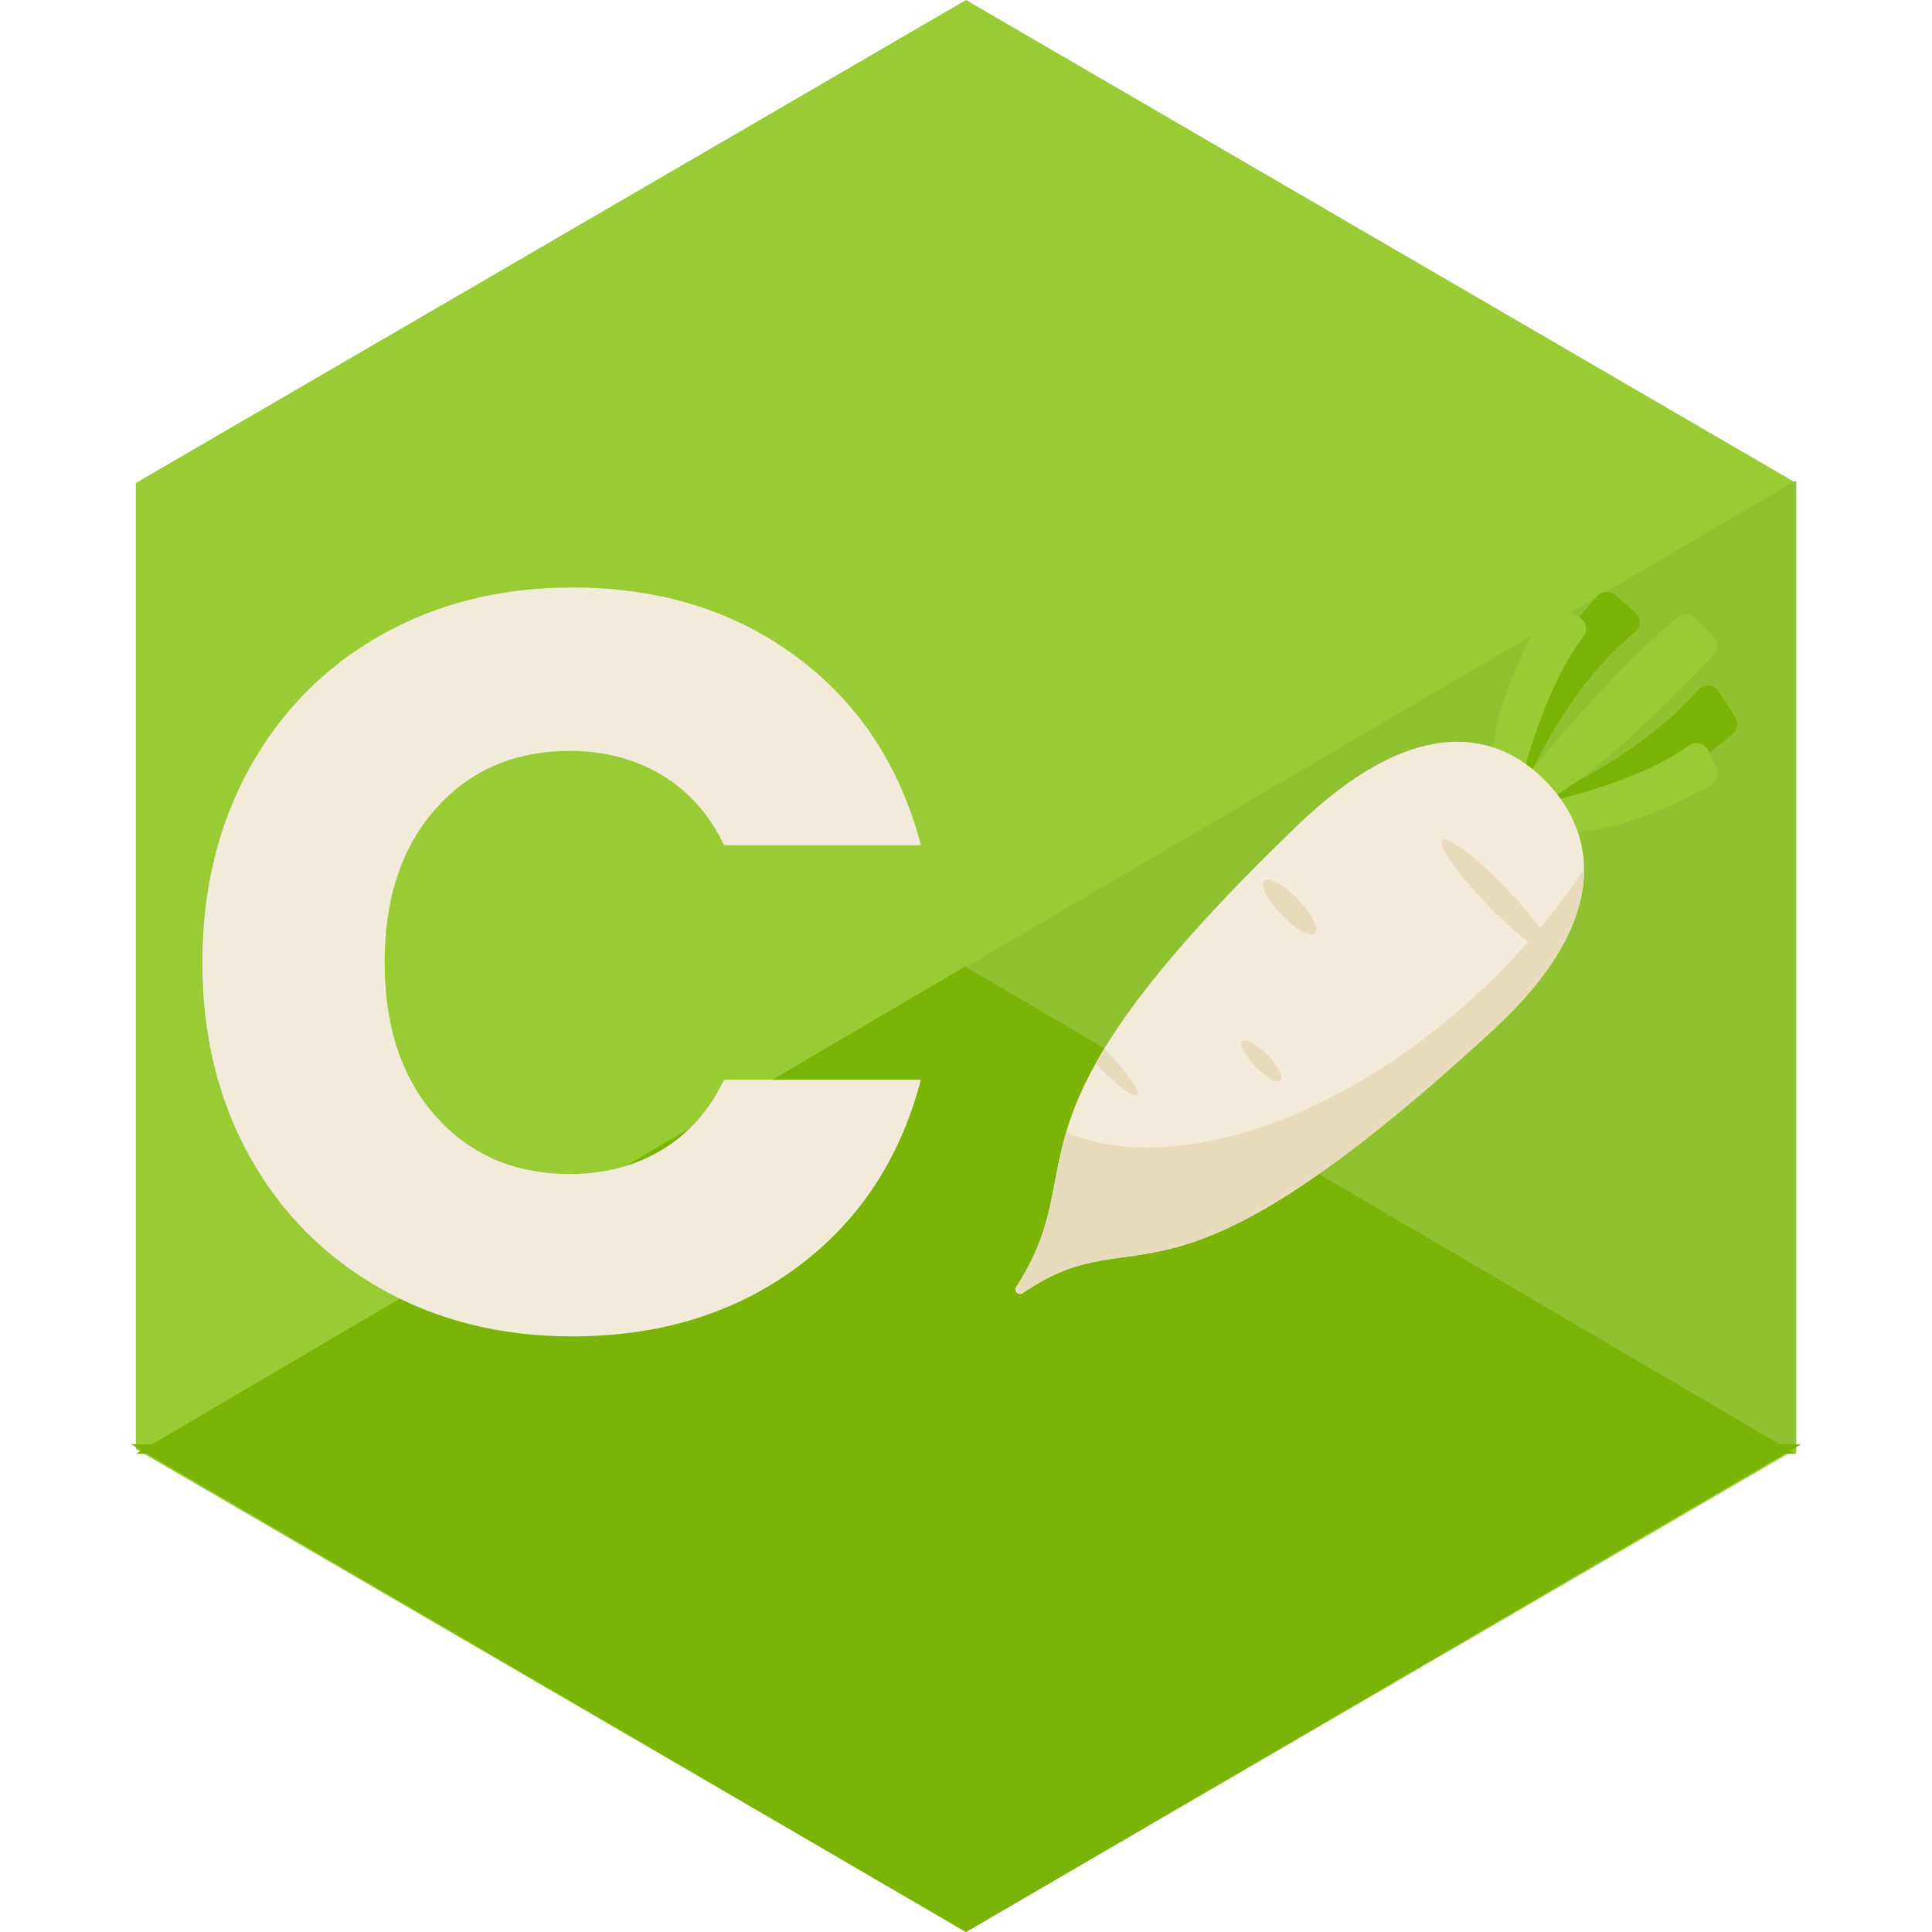
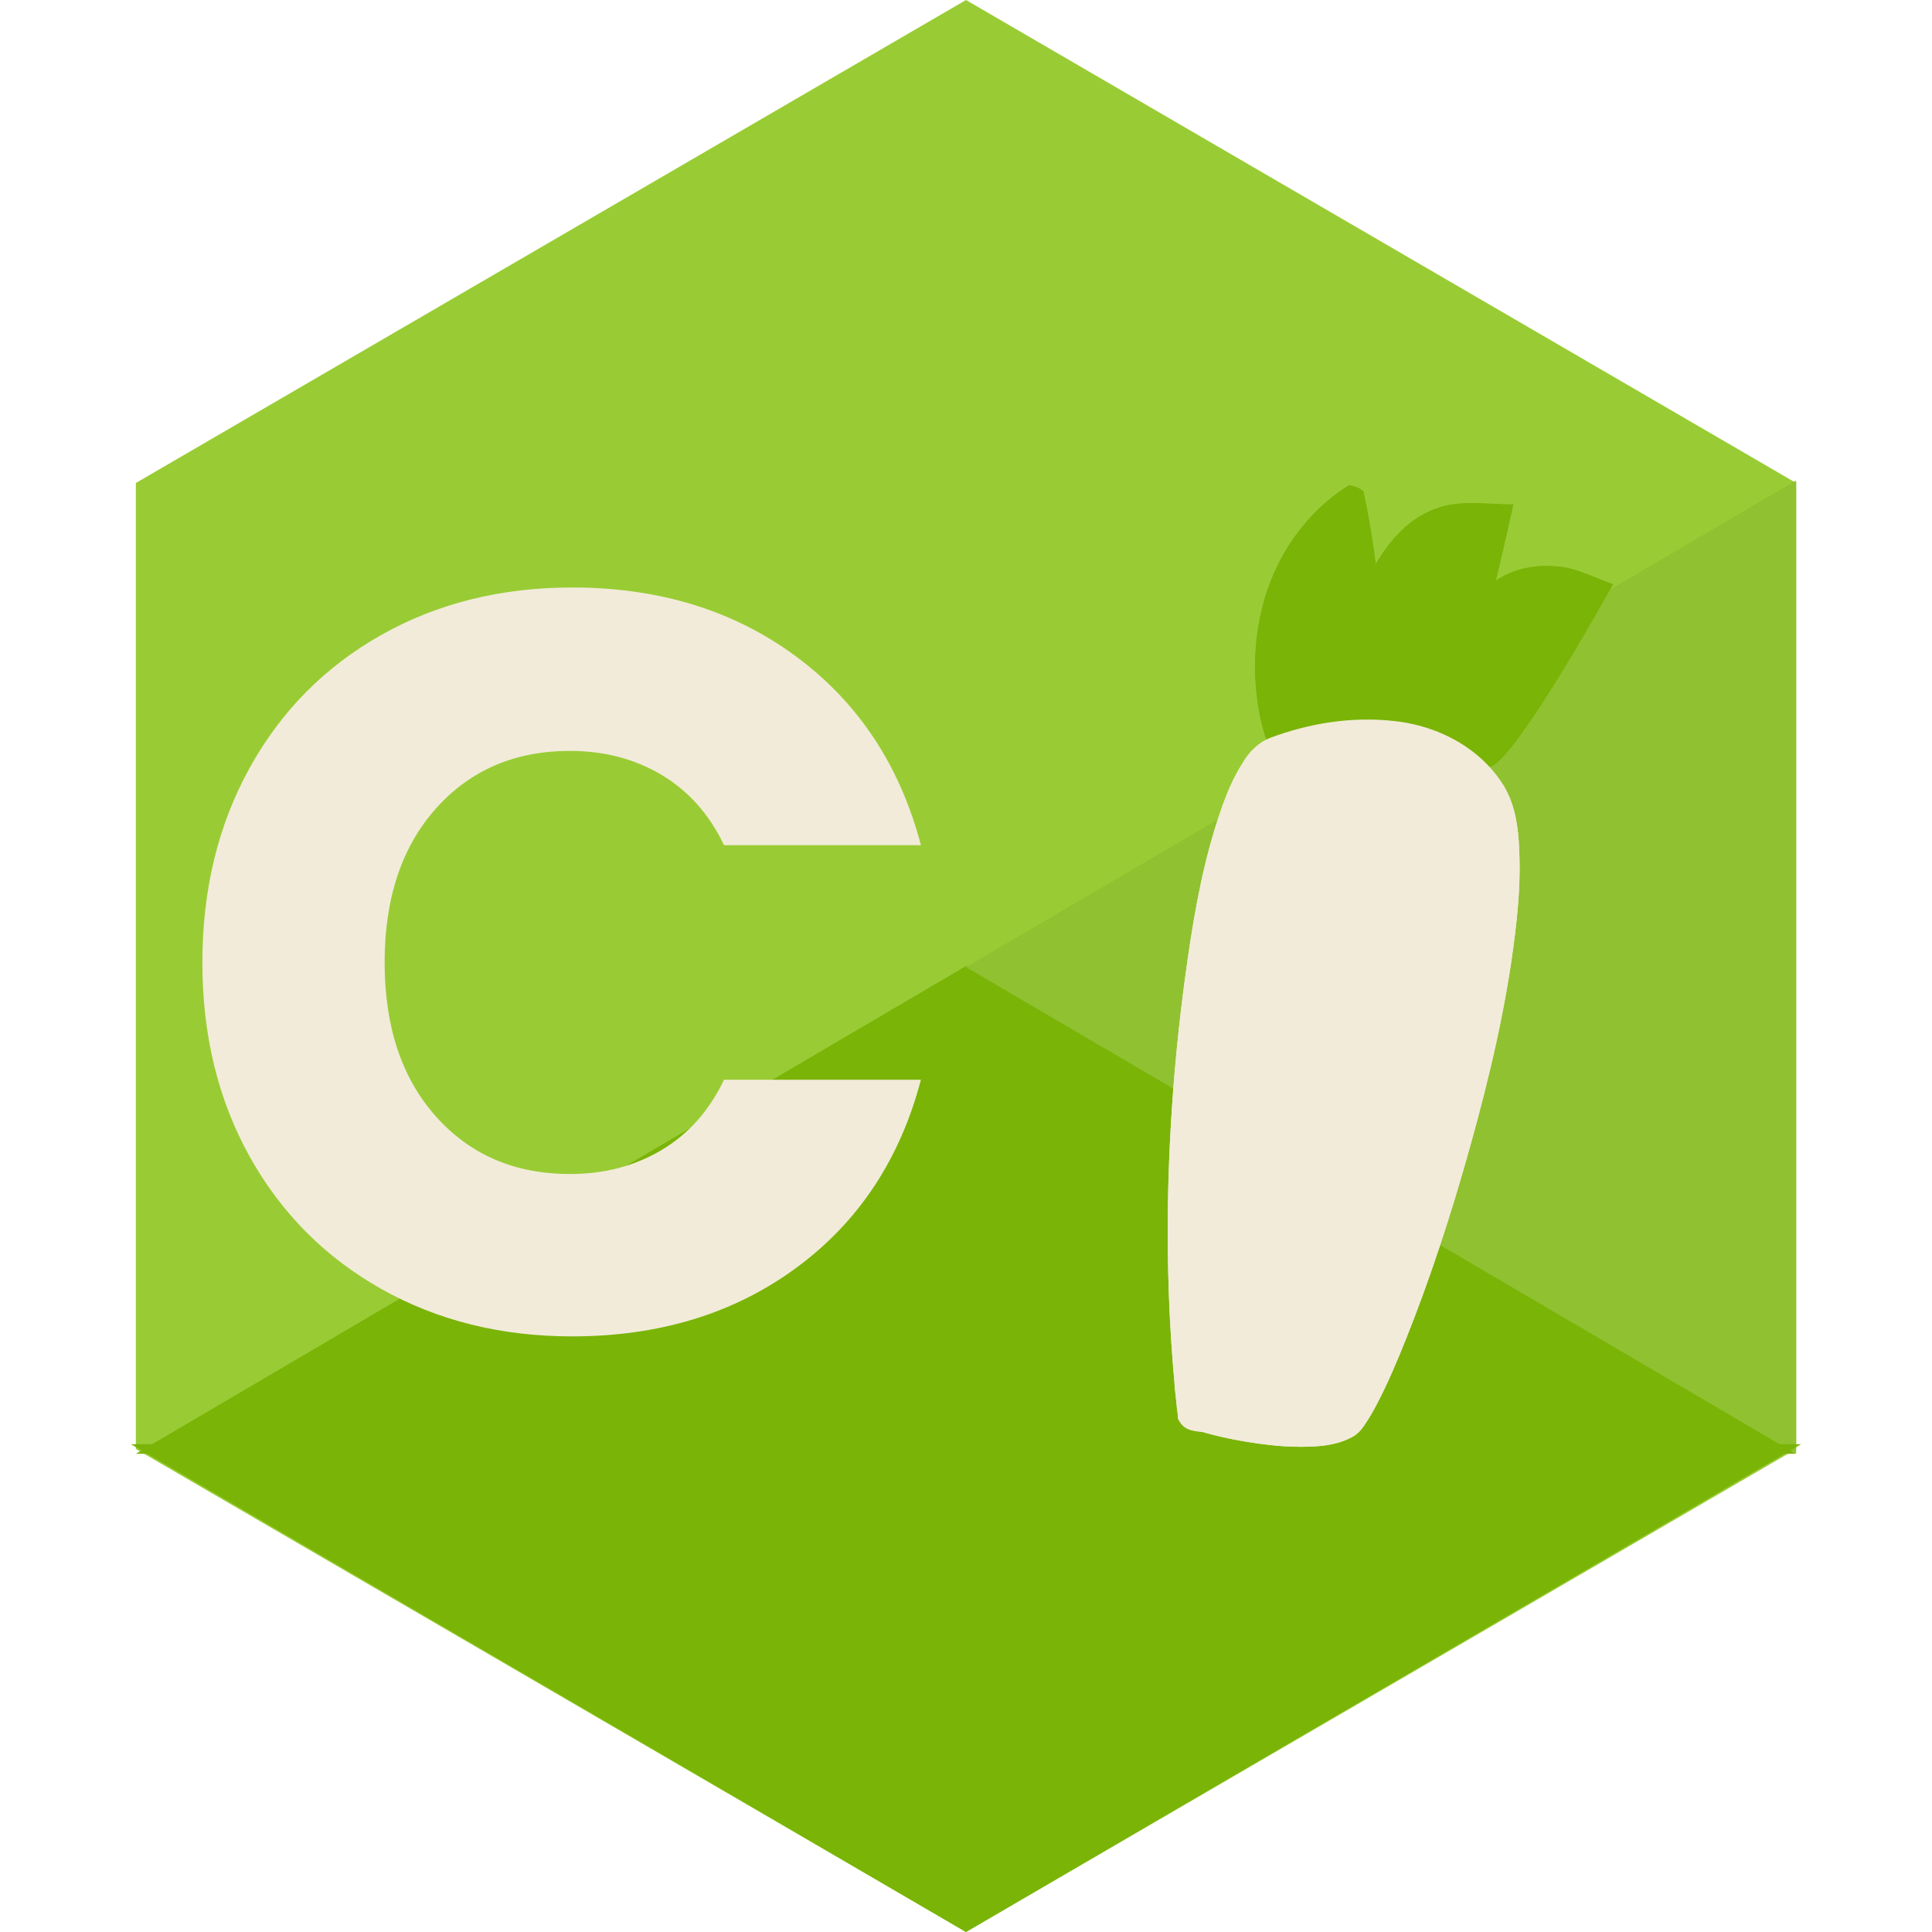
- <svg xmlns="http://www.w3.org/2000/svg" width="500" zoomAndPan="magnify" viewBox="0 0 375 375" height="500" preserveAspectRatio="xMidYMid meet" version="1.0">
+ <svg xmlns="http://www.w3.org/2000/svg" width="500" zoomAndPan="magnify" viewBox="0 0 375 375" height="500" preserveAspectRatio="xMidYMid meet" version="1.2">
  <defs>
-     <g />
-     <clipPath id="10aa3fac9a">
-       <path d="M 26.367 0 L 348.633 0 L 348.633 375 L 26.367 375 Z M 26.367 0 " clip-rule="nonzero" />
+     <clipPath id="fc0ea98732">
+       <path d="M 26.367 0 L 348.633 0 L 348.633 375 L 26.367 375 Z M 26.367 0 " />
    </clipPath>
-     <clipPath id="bf1c1dcafb">
-       <path d="M 187.5 375 L 26.367 281.25 L 26.367 93.75 L 187.5 0 L 348.633 93.75 L 348.633 281.25 Z M 187.5 375 " clip-rule="nonzero" />
+     <clipPath id="958205bc9a">
+       <path d="M 187.5 375 L 26.367 281.25 L 26.367 93.75 L 187.5 0 L 348.633 93.75 L 348.633 281.25 Z M 187.5 375 " />
    </clipPath>
-     <clipPath id="78573416cf">
-       <path d="M 26.367 187.5 L 348.859 187.5 L 348.859 282.176 L 26.367 282.176 Z M 26.367 187.5 " clip-rule="nonzero" />
+     <clipPath id="f37c9afa81">
+       <path d="M 26.367 187.5 L 348.859 187.5 L 348.859 282.176 L 26.367 282.176 Z M 26.367 187.5 " />
    </clipPath>
-     <clipPath id="daed8c3a80">
-       <path d="M 187.5 187.5 L 348.633 282.176 L 26.367 282.176 Z M 187.5 187.5 " clip-rule="nonzero" />
+     <clipPath id="cc728298e8">
+       <path d="M 187.5 187.5 L 348.633 282.176 L 26.367 282.176 Z M 187.5 187.5 " />
    </clipPath>
-     <clipPath id="67056110b6">
-       <path d="M 187.496 93 L 348.629 93 L 348.629 282.172 L 187.496 282.172 Z M 187.496 93 " clip-rule="nonzero" />
+     <clipPath id="33b2a30743">
+       <path d="M 187.496 93 L 348.629 93 L 348.629 282.172 L 187.496 282.172 Z M 187.496 93 " />
    </clipPath>
-     <clipPath id="9d9930dd09">
-       <path d="M 187.496 187.711 L 348.629 93.246 L 348.629 282.172 Z M 187.496 187.711 " clip-rule="nonzero" />
+     <clipPath id="524b2719f7">
+       <path d="M 187.496 187.711 L 348.629 93.246 L 348.629 282.172 Z M 187.496 187.711 " />
    </clipPath>
-     <clipPath id="0f5a60d6d8">
-       <path d="M 295 133 L 337.719 133 L 337.719 163 L 295 163 Z M 295 133 " clip-rule="nonzero" />
+     <clipPath id="a7b824bd93">
+       <path d="M 25.242 280.32 L 349.586 280.32 L 349.586 375 L 25.242 375 Z M 25.242 280.32 " />
    </clipPath>
-     <clipPath id="607da60df7">
-       <path d="M 289 114.559 L 319 114.559 L 319 156 L 289 156 Z M 289 114.559 " clip-rule="nonzero" />
+     <clipPath id="4a98209c1c">
+       <path d="M 187.492 375 L 25.402 280.32 L 349.586 280.32 Z M 187.492 375 " />
    </clipPath>
-     <clipPath id="0e72232855">
-       <path d="M 25.242 280.32 L 349.586 280.32 L 349.586 375 L 25.242 375 Z M 25.242 280.32 " clip-rule="nonzero" />
+     <clipPath id="7c01cc244b">
+       <path d="M 226 94.176 L 313.566 94.176 L 313.566 280.926 L 226 280.926 Z M 226 94.176 " />
    </clipPath>
-     <clipPath id="44b98fbed0">
-       <path d="M 187.492 375 L 25.402 280.32 L 349.586 280.32 Z M 187.492 375 " clip-rule="nonzero" />
+     <clipPath id="a9bb845d97">
+       <path d="M 243 94.176 L 313.566 94.176 L 313.566 155 L 243 155 Z M 243 94.176 " />
+     </clipPath>
+     <clipPath id="38dbfddfb6">
+       <path d="M 243 94.176 L 269 94.176 L 269 147 L 243 147 Z M 243 94.176 " />
+     </clipPath>
+     <clipPath id="8a4b68bef7">
+       <path d="M 285 109 L 313.566 109 L 313.566 149 L 285 149 Z M 285 109 " />
+     </clipPath>
+     <clipPath id="4f9c5442a6">
+       <path d="M 226 139 L 295 139 L 295 280.926 L 226 280.926 Z M 226 139 " />
    </clipPath>
  </defs>
-   <g clip-path="url(#10aa3fac9a)">
-     <g clip-path="url(#bf1c1dcafb)">
-       <path fill="#99cc34" d="M 348.633 0 L 348.633 375.137 L 26.367 375.137 L 26.367 0 Z M 348.633 0 " fill-opacity="1" fill-rule="nonzero" />
+   <g id="d60cfe4505">
+     <g clip-rule="nonzero" clip-path="url(#fc0ea98732)">
+       <g clip-rule="nonzero" clip-path="url(#958205bc9a)">
+         <path style=" stroke:none;fill-rule:nonzero;fill:#99cc34;fill-opacity:1;" d="M 348.633 0 L 348.633 375.137 L 26.367 375.137 L 26.367 0 Z M 348.633 0 " />
+       </g>
    </g>
-   </g>
-   <g clip-path="url(#78573416cf)">
-     <g clip-path="url(#daed8c3a80)">
-       <path fill="#7ab407" d="M 26.367 187.5 L 348.488 187.5 L 348.488 282.176 L 26.367 282.176 Z M 26.367 187.5 " fill-opacity="1" fill-rule="nonzero" />
+     <g clip-rule="nonzero" clip-path="url(#f37c9afa81)">
+       <g clip-rule="nonzero" clip-path="url(#cc728298e8)">
+         <path style=" stroke:none;fill-rule:nonzero;fill:#7ab407;fill-opacity:1;" d="M 26.367 187.5 L 348.488 187.5 L 348.488 282.176 L 26.367 282.176 Z M 26.367 187.5 " />
+       </g>
    </g>
-   </g>
-   <g clip-path="url(#67056110b6)">
-     <g clip-path="url(#9d9930dd09)">
-       <path fill="#90c130" d="M 187.496 282.172 L 187.496 93.344 L 348.629 93.344 L 348.629 282.172 Z M 187.496 282.172 " fill-opacity="1" fill-rule="nonzero" />
+     <g clip-rule="nonzero" clip-path="url(#33b2a30743)">
+       <g clip-rule="nonzero" clip-path="url(#524b2719f7)">
+         <path style=" stroke:none;fill-rule:nonzero;fill:#90c130;fill-opacity:1;" d="M 187.496 282.172 L 187.496 93.344 L 348.629 93.344 L 348.629 282.172 Z M 187.496 282.172 " />
+       </g>
    </g>
-   </g>
-   <g clip-path="url(#0f5a60d6d8)">
-     <path fill="#7ab407" d="M 333.617 134.242 L 336.801 139.18 C 337.5 140.254 337.285 141.68 336.301 142.5 C 330.66 147.227 312.117 161.805 297.449 162.387 L 295.82 156.629 C 295.82 156.629 317.023 148.301 329.562 133.957 C 330.68 132.684 332.699 132.816 333.617 134.242 " fill-opacity="1" fill-rule="nonzero" />
-   </g>
-   <g clip-path="url(#607da60df7)">
-     <path fill="#7ab407" d="M 317.391 118.855 L 313.578 115.508 C 312.527 114.582 310.93 114.684 310 115.727 C 304.906 121.449 290.09 139.238 289.039 153.695 L 294.738 155.512 C 294.738 155.512 302.527 134.715 317.316 122.73 C 318.539 121.742 318.574 119.891 317.391 118.855 " fill-opacity="1" fill-rule="nonzero" />
-   </g>
-   <path fill="#99cc34" d="M 306.492 119.785 L 303.215 118.078 C 302.035 117.465 300.582 117.863 299.883 118.996 C 296.352 124.723 286.949 141.551 290.723 152.926 L 294.391 155.152 C 294.391 155.152 298.836 134.453 307.34 123.605 C 308.32 122.355 307.898 120.52 306.492 119.785 " fill-opacity="1" fill-rule="nonzero" />
-   <path fill="#99cc34" d="M 331.566 145.695 L 333.164 149.027 C 333.738 150.227 333.293 151.668 332.137 152.328 C 326.301 155.668 309.168 164.512 297.926 160.367 L 295.82 156.629 C 295.82 156.629 316.656 152.867 327.777 144.723 C 329.059 143.785 330.879 144.266 331.566 145.695 " fill-opacity="1" fill-rule="nonzero" />
-   <path fill="#99cc34" d="M 329.215 120.02 L 332.617 123.535 C 333.559 124.508 333.574 126.047 332.645 127.035 C 327.086 132.961 308.766 151.945 298.383 156.277 L 294.816 152.59 C 294.816 152.59 313.527 129.051 325.848 119.766 C 326.879 118.988 328.32 119.094 329.215 120.02 " fill-opacity="1" fill-rule="nonzero" />
-   <path fill="#f2ebd9" d="M 290.059 199.672 C 224.375 260.348 221.961 234.922 198.508 250.996 C 197.703 251.555 196.723 250.602 197.254 249.781 C 207.527 233.848 201.871 225.758 212.633 206.469 C 213.164 205.523 213.727 204.547 214.34 203.543 C 220.703 193.105 231.77 179.496 251.852 160.188 C 273.293 139.57 289.562 140.809 300.113 151.711 C 310.664 162.613 311.91 179.484 290.059 199.672 " fill-opacity="1" fill-rule="nonzero" />
-   <path fill="#e9dcbd" d="M 307.461 168.66 C 302.418 176.297 296.219 183.809 288.953 190.84 C 261.562 217.344 227.852 228.535 206.93 219.812 C 203.75 230.602 204.801 238.078 197.25 249.781 C 196.723 250.602 197.703 251.551 198.508 251 C 221.957 234.918 224.375 260.348 290.059 199.668 C 302.613 188.07 307.543 177.566 307.461 168.66 " fill-opacity="1" fill-rule="nonzero" />
-   <path fill="#e9dcbd" d="M 300.824 184.664 C 299.863 185.594 294.406 181.52 288.637 175.559 C 282.871 169.598 278.977 164.012 279.938 163.078 C 280.902 162.148 286.355 166.227 292.125 172.184 C 297.895 178.145 301.785 183.73 300.824 184.664 " fill-opacity="1" fill-rule="nonzero" />
-   <path fill="#e9dcbd" d="M 255.234 181.125 C 254.363 181.969 251.453 180.379 248.738 177.57 C 246.023 174.766 244.527 171.805 245.398 170.961 C 246.27 170.117 249.18 171.707 251.895 174.516 C 254.609 177.32 256.105 180.281 255.234 181.125 " fill-opacity="1" fill-rule="nonzero" />
-   <path fill="#e9dcbd" d="M 248.527 209.727 C 247.879 210.355 245.711 209.168 243.688 207.078 C 241.664 204.984 240.547 202.781 241.199 202.152 C 241.848 201.527 244.012 202.711 246.035 204.805 C 248.062 206.895 249.176 209.098 248.527 209.727 " fill-opacity="1" fill-rule="nonzero" />
-   <path fill="#e9dcbd" d="M 220.723 212.484 C 220.074 213.109 216.457 210.418 212.641 206.477 C 212.637 206.473 212.637 206.473 212.633 206.469 C 213.164 205.523 213.727 204.547 214.34 203.543 C 214.555 203.758 214.773 203.98 214.992 204.203 C 218.805 208.145 221.375 211.855 220.723 212.484 " fill-opacity="1" fill-rule="nonzero" />
-   <g clip-path="url(#0e72232855)">
-     <g clip-path="url(#44b98fbed0)">
-       <path fill="#7ab407" d="M 349.586 375 L 25.242 375 L 25.242 280.32 L 349.586 280.32 Z M 349.586 375 " fill-opacity="1" fill-rule="nonzero" />
+     <g clip-rule="nonzero" clip-path="url(#a7b824bd93)">
+       <g clip-rule="nonzero" clip-path="url(#4a98209c1c)">
+         <path style=" stroke:none;fill-rule:nonzero;fill:#7ab407;fill-opacity:1;" d="M 349.586 375 L 25.242 375 L 25.242 280.32 L 349.586 280.32 Z M 349.586 375 " />
+       </g>
    </g>
-   </g>
-   <g fill="#f2ebd9" fill-opacity="1">
-     <g transform="translate(32.57813, 258.375)">
-       <g>
-         <path d="M 6.703 -71.562 C 6.703 -85.656 9.75 -98.223 15.844 -109.266 C 21.945 -120.316 30.453 -128.926 41.359 -135.094 C 52.273 -141.258 64.645 -144.344 78.469 -144.344 C 95.414 -144.344 109.922 -139.867 121.984 -130.922 C 134.047 -121.973 142.109 -109.773 146.172 -94.328 L 107.953 -94.328 C 105.109 -100.297 101.078 -104.836 95.859 -107.953 C 90.641 -111.066 84.707 -112.625 78.062 -112.625 C 67.352 -112.625 58.676 -108.895 52.031 -101.438 C 45.395 -93.988 42.078 -84.031 42.078 -71.562 C 42.078 -59.094 45.395 -49.129 52.031 -41.672 C 58.676 -34.223 67.352 -30.5 78.062 -30.5 C 84.707 -30.5 90.641 -32.055 95.859 -35.172 C 101.078 -38.285 105.109 -42.828 107.953 -48.797 L 146.172 -48.797 C 142.109 -33.336 134.047 -21.172 121.984 -12.297 C 109.922 -3.422 95.414 1.016 78.469 1.016 C 64.645 1.016 52.273 -2.066 41.359 -8.234 C 30.453 -14.398 21.945 -22.973 15.844 -33.953 C 9.75 -44.93 6.703 -57.469 6.703 -71.562 Z M 6.703 -71.562 " />
+     <g clip-rule="nonzero" clip-path="url(#7c01cc244b)">
+       <path style=" stroke:none;fill-rule:nonzero;fill:#f2ebd9;fill-opacity:1;" d="M 261.828 94.176 C 261.52 94.367 261.211 94.559 260.902 94.762 C 259.855 95.457 258.848 96.211 257.887 97.016 C 257.312 97.492 256.75 97.996 256.199 98.512 C 253.648 100.914 251.508 103.594 249.773 106.391 C 243.309 117.059 243.043 128.406 243.984 135.648 C 244.426 139.047 245.109 141.68 245.793 143.574 C 243.617 144.691 242.156 146.465 241.18 148.125 C 239.324 151.023 238.059 154.145 237.02 157.141 C 233.605 166.887 231.848 177.023 230.531 186.117 C 224.77 225.879 226.832 255.859 227.953 268.23 C 227.953 270.082 228.629 273.5 228.625 275.348 C 229.699 277.551 231.117 277.727 233.613 277.992 C 234.152 278.16 234.781 278.336 235.605 278.543 C 237.551 279.031 240.543 279.684 244.125 280.18 C 246.891 280.566 250.488 280.945 254.254 280.785 C 256.816 280.699 260.031 280.379 262.852 278.695 C 263.859 278.027 264.496 277.152 264.98 276.391 C 265.863 275.109 266.609 273.766 267.34 272.363 C 269.395 268.414 271.152 264.297 273 259.648 C 277.41 248.586 281.531 236.281 285.48 222.059 C 288.902 209.762 292.309 195.812 294.062 181.348 C 294.715 175.992 295.168 170.375 294.863 164.68 C 294.707 160.836 294.18 156.559 292.004 152.711 C 291.152 151.293 290.152 149.992 289.043 148.797 C 291.441 149.164 299.918 136.492 309.516 119.746 C 310.758 117.582 311.98 115.426 313.125 113.402 C 309.484 112.09 306.117 110.941 302.969 110 C 297.039 110.32 292.863 111.992 290.086 113.797 C 290.961 110.199 291.844 106.465 292.734 102.504 C 293.086 100.941 293.434 99.391 293.77 97.879 C 289.117 97.898 284.789 97.949 280.699 98.113 C 274.07 101.051 269.688 105.656 267.062 109.543 C 266.5 105.105 265.73 100.32 264.668 95.395 C 264.062 94.762 263.102 94.344 261.828 94.176 Z M 261.828 94.176 " />
+     </g>
+     <g clip-rule="nonzero" clip-path="url(#a9bb845d97)">
+       <path style=" stroke:none;fill-rule:nonzero;fill:#7ab407;fill-opacity:1;" d="M 261.828 94.176 C 261.52 94.367 261.211 94.559 260.902 94.762 C 259.855 95.457 258.848 96.211 257.887 97.016 C 257.312 97.492 256.75 97.996 256.199 98.512 C 253.648 100.914 251.508 103.594 249.773 106.391 C 243.309 117.059 243.043 128.406 243.984 135.648 C 244.426 139.031 245.102 141.645 245.781 143.535 C 262.875 139.812 282.633 142.348 290.613 152.844 C 291.27 153.707 292.027 154.242 292.875 154.488 C 292.613 153.891 292.336 153.297 292.008 152.715 C 291.156 151.297 290.152 149.992 289.047 148.793 C 291.441 149.164 299.918 136.492 309.52 119.746 C 310.762 117.582 311.984 115.426 313.129 113.402 C 309.484 112.09 306.121 110.941 302.973 109.996 C 297.043 110.32 292.867 111.992 290.086 113.801 C 290.961 110.203 291.848 106.465 292.734 102.504 C 293.09 100.941 293.438 99.391 293.77 97.883 C 289.121 97.895 284.793 97.953 280.703 98.113 C 274.07 101.051 269.688 105.652 267.062 109.543 C 266.5 105.105 265.73 100.32 264.668 95.395 C 264.062 94.762 263.102 94.344 261.828 94.176 Z M 261.828 94.176 " />
+     </g>
+     <g clip-rule="nonzero" clip-path="url(#38dbfddfb6)">
+       <path style=" stroke:none;fill-rule:nonzero;fill:#7ab407;fill-opacity:1;" d="M 263.168 101.875 C 262.359 102.43 263.238 101.801 262.457 102.461 C 261.988 102.855 261.531 103.262 261.078 103.691 C 258.984 105.66 257.18 107.859 255.66 110.152 C 249.941 118.578 248.852 128.691 248.578 135.43 C 248.289 142.461 248.781 146.77 247.828 146.977 C 247.129 147.133 244.961 143.172 243.984 135.648 C 243.043 128.402 243.305 117.059 249.773 106.391 C 251.504 103.594 253.652 100.914 256.199 98.508 C 256.75 97.992 257.312 97.492 257.887 97.016 C 258.848 96.211 259.852 95.457 260.902 94.762 C 261.211 94.559 261.516 94.367 261.828 94.176 C 263.102 94.344 264.062 94.762 264.672 95.395 C 266.676 104.707 267.668 113.57 268.09 120.383 C 267.746 131.73 268.117 139.168 267.258 139.371 C 265.961 139.668 263.414 132.41 262.477 120.52 C 262.586 114.121 263.062 109.918 263.168 101.875 " />
+     </g>
+     <path style=" stroke:none;fill-rule:nonzero;fill:#7ab407;fill-opacity:1;" d="M 263.664 119.246 C 263.074 118.977 263.297 116.082 265.715 111.727 C 268.051 107.52 272.258 100.078 280.699 98.113 C 284.684 97.188 289.117 97.895 293.77 97.879 C 293.434 99.391 293.09 100.941 292.734 102.504 C 287.434 126.086 282.215 144.352 279.832 143.68 C 277.414 142.996 282.418 125.316 289.59 104.566 C 290.078 103.152 290.566 101.746 291.051 100.367 C 288.086 101.855 285.324 103.199 282.562 104.391 C 270.012 108.727 265.02 119.867 263.664 119.246 Z M 263.664 119.246 " />
+     <g clip-rule="nonzero" clip-path="url(#8a4b68bef7)">
+       <path style=" stroke:none;fill-rule:nonzero;fill:#7ab407;fill-opacity:1;" d="M 285.594 118.84 C 285.133 118.25 289.727 108.426 302.969 110 C 306.234 110.387 309.488 112.09 313.129 113.402 C 311.984 115.426 310.758 117.582 309.516 119.746 C 299.582 137.07 290.848 150.043 288.816 148.711 C 286.75 147.355 294.914 134.699 305.691 120.383 C 307.07 118.543 308.484 116.684 309.809 114.938 C 307.277 115.516 304.926 115.984 302.629 116.281 C 292.91 115.844 286.441 119.922 285.594 118.84 Z M 285.594 118.84 " />
+     </g>
+     <g clip-rule="nonzero" clip-path="url(#4f9c5442a6)">
+       <path style=" stroke:none;fill-rule:nonzero;fill:#f2ebd9;fill-opacity:1;" d="M 228.445 274.48 C 229.012 274.457 222.887 238.844 230.531 186.117 C 231.848 177.023 233.605 166.883 237.016 157.141 C 238.059 154.145 239.324 151.023 241.18 148.125 C 242.25 146.301 243.895 144.332 246.438 143.258 C 253.949 140.414 262.383 138.984 270.852 139.98 C 275.562 140.52 280.301 142.113 284.363 144.812 C 287.441 146.863 290.078 149.504 292.008 152.711 C 294.184 156.559 294.707 160.836 294.863 164.68 C 295.168 170.375 294.715 175.992 294.062 181.348 C 292.309 195.812 288.902 209.762 285.48 222.055 L 285.48 222.059 C 281.531 236.281 277.41 248.582 273.004 259.648 C 271.156 264.297 269.395 268.418 267.34 272.363 C 266.609 273.766 265.863 275.109 264.98 276.391 C 264.496 277.152 263.859 278.027 262.852 278.695 C 260.031 280.379 256.816 280.699 254.254 280.785 C 250.488 280.945 246.891 280.566 244.125 280.18 C 240.543 279.684 237.551 279.031 235.605 278.543 C 234.465 278.254 233.59 278.004 232.992 277.801 C 232.68 277.695 232.441 277.602 232.281 277.527 C 232.207 277.453 232.152 277.414 232.113 277.387 C 232.07 277.363 232.047 277.352 232.043 277.352 C 232.047 277.352 232.07 277.359 232.121 277.352 C 232.168 277.352 232.238 277.34 232.336 277.301 C 232.508 277.305 232.766 277.328 233.09 277.363 C 233.711 277.43 234.609 277.551 235.766 277.711 C 237.672 277.965 240.816 278.391 244.293 278.664 C 247.027 278.883 250.574 279.074 254.129 278.773 C 256.586 278.543 259.496 278.176 261.602 276.73 C 262.082 276.453 262.441 275.805 262.973 275.051 C 263.73 273.871 264.383 272.598 265.055 271.215 C 266.945 267.32 268.551 263.258 270.285 258.598 C 274.402 247.52 278.254 235.305 282.008 221.113 C 285.242 208.863 288.492 195.035 290.121 180.883 C 290.727 175.629 291.148 170.23 290.832 164.902 C 290.57 161.227 290.211 157.547 288.504 154.77 C 286.992 152.113 284.781 149.914 282.141 148.191 C 278.656 145.922 274.5 144.539 270.371 144.008 C 262.684 143.066 254.867 144.387 247.832 146.973 C 246.594 147.309 245.578 148.754 244.484 150.27 C 242.863 152.723 241.711 155.566 240.664 158.434 C 237.309 167.738 235.492 177.652 234.062 186.648 C 225.848 238.371 229.215 274.445 228.445 274.48 Z M 228.445 274.48 " />
+     </g>
+     <path style=" stroke:none;fill-rule:nonzero;fill:#f2ebd9;fill-opacity:1;" d="M 237.805 159.719 C 237.688 159.055 242.328 156.863 249.578 157.605 C 251.375 157.789 253.262 158.074 255.23 158.457 C 264.688 160.297 271.812 163.422 271.602 164.297 C 271.301 165.535 263.668 164.109 254.477 162.316 C 252.508 161.934 250.824 161.609 249.055 161.285 C 242.812 160.117 237.953 160.566 237.805 159.719 Z M 237.805 159.719 " />
+     <path style=" stroke:none;fill-rule:nonzero;fill:#f2ebd9;fill-opacity:1;" d="M 251.527 177.508 C 251.754 176.758 260.359 175.863 270.738 179.023 C 281.117 182.18 289.359 188.195 289.129 188.941 C 288.902 189.691 280.297 184.891 269.918 181.734 C 259.539 178.582 251.297 178.258 251.527 177.508 Z M 251.527 177.508 " />
+     <path style=" stroke:none;fill-rule:nonzero;fill:#f2ebd9;fill-opacity:1;" d="M 235.773 197.328 C 235.754 196.879 241.887 194.906 250.551 196.93 C 252.133 197.301 253.754 197.75 255.426 198.277 C 265.832 201.562 273.371 206.094 273.125 206.727 C 272.676 207.879 264.477 204.77 254.383 201.582 C 252.758 201.066 251.219 200.602 249.707 200.168 C 242.098 197.961 235.805 198.133 235.773 197.328 Z M 235.773 197.328 " />
+     <path style=" stroke:none;fill-rule:nonzero;fill:#f2ebd9;fill-opacity:1;" d="M 227.898 212.57 C 228.098 211.648 233.727 212.098 240.461 213.57 C 247.188 215.043 252.488 216.984 252.285 217.91 C 252.086 218.832 246.457 218.383 239.723 216.91 C 232.996 215.438 227.695 213.492 227.898 212.57 Z M 227.898 212.57 " />
+     <path style=" stroke:none;fill-rule:nonzero;fill:#f2ebd9;fill-opacity:1;" d="M 246.773 238.188 C 247.027 237.328 253.828 238.559 261.961 240.945 C 270.094 243.324 276.492 245.953 276.238 246.809 C 275.984 247.668 269.184 246.434 261.051 244.051 C 252.918 241.676 246.52 239.043 246.773 238.188 Z M 246.773 238.188 " />
+     <path style=" stroke:none;fill-rule:nonzero;fill:#f2ebd9;fill-opacity:1;" d="M 233.84 258.309 C 234.102 257.211 238.016 257.211 242.574 258.301 C 247.141 259.391 250.629 261.168 250.367 262.262 C 250.105 263.359 246.191 263.359 241.625 262.27 C 237.066 261.18 233.574 259.406 233.84 258.309 Z M 233.84 258.309 " />
+     <g style="fill:#f2ebd9;fill-opacity:1;">
+       <g transform="translate(32.57813, 258.375)">
+         <path style="stroke:none" d="M 6.703 -71.562 C 6.703 -85.656 9.75 -98.223 15.844 -109.266 C 21.945 -120.316 30.453 -128.926 41.359 -135.094 C 52.273 -141.258 64.645 -144.344 78.469 -144.344 C 95.414 -144.344 109.922 -139.867 121.984 -130.922 C 134.047 -121.973 142.109 -109.773 146.172 -94.328 L 107.953 -94.328 C 105.109 -100.297 101.078 -104.836 95.859 -107.953 C 90.641 -111.066 84.707 -112.625 78.062 -112.625 C 67.352 -112.625 58.676 -108.895 52.031 -101.438 C 45.395 -93.988 42.078 -84.031 42.078 -71.562 C 42.078 -59.094 45.395 -49.129 52.031 -41.672 C 58.676 -34.223 67.352 -30.5 78.062 -30.5 C 84.707 -30.5 90.641 -32.055 95.859 -35.172 C 101.078 -38.285 105.109 -42.828 107.953 -48.797 L 146.172 -48.797 C 142.109 -33.336 134.047 -21.172 121.984 -12.297 C 109.922 -3.422 95.414 1.016 78.469 1.016 C 64.645 1.016 52.273 -2.066 41.359 -8.234 C 30.453 -14.398 21.945 -22.973 15.844 -33.953 C 9.75 -44.93 6.703 -57.469 6.703 -71.562 Z M 6.703 -71.562 " />
      </g>
    </g>
  </g>
</svg>
